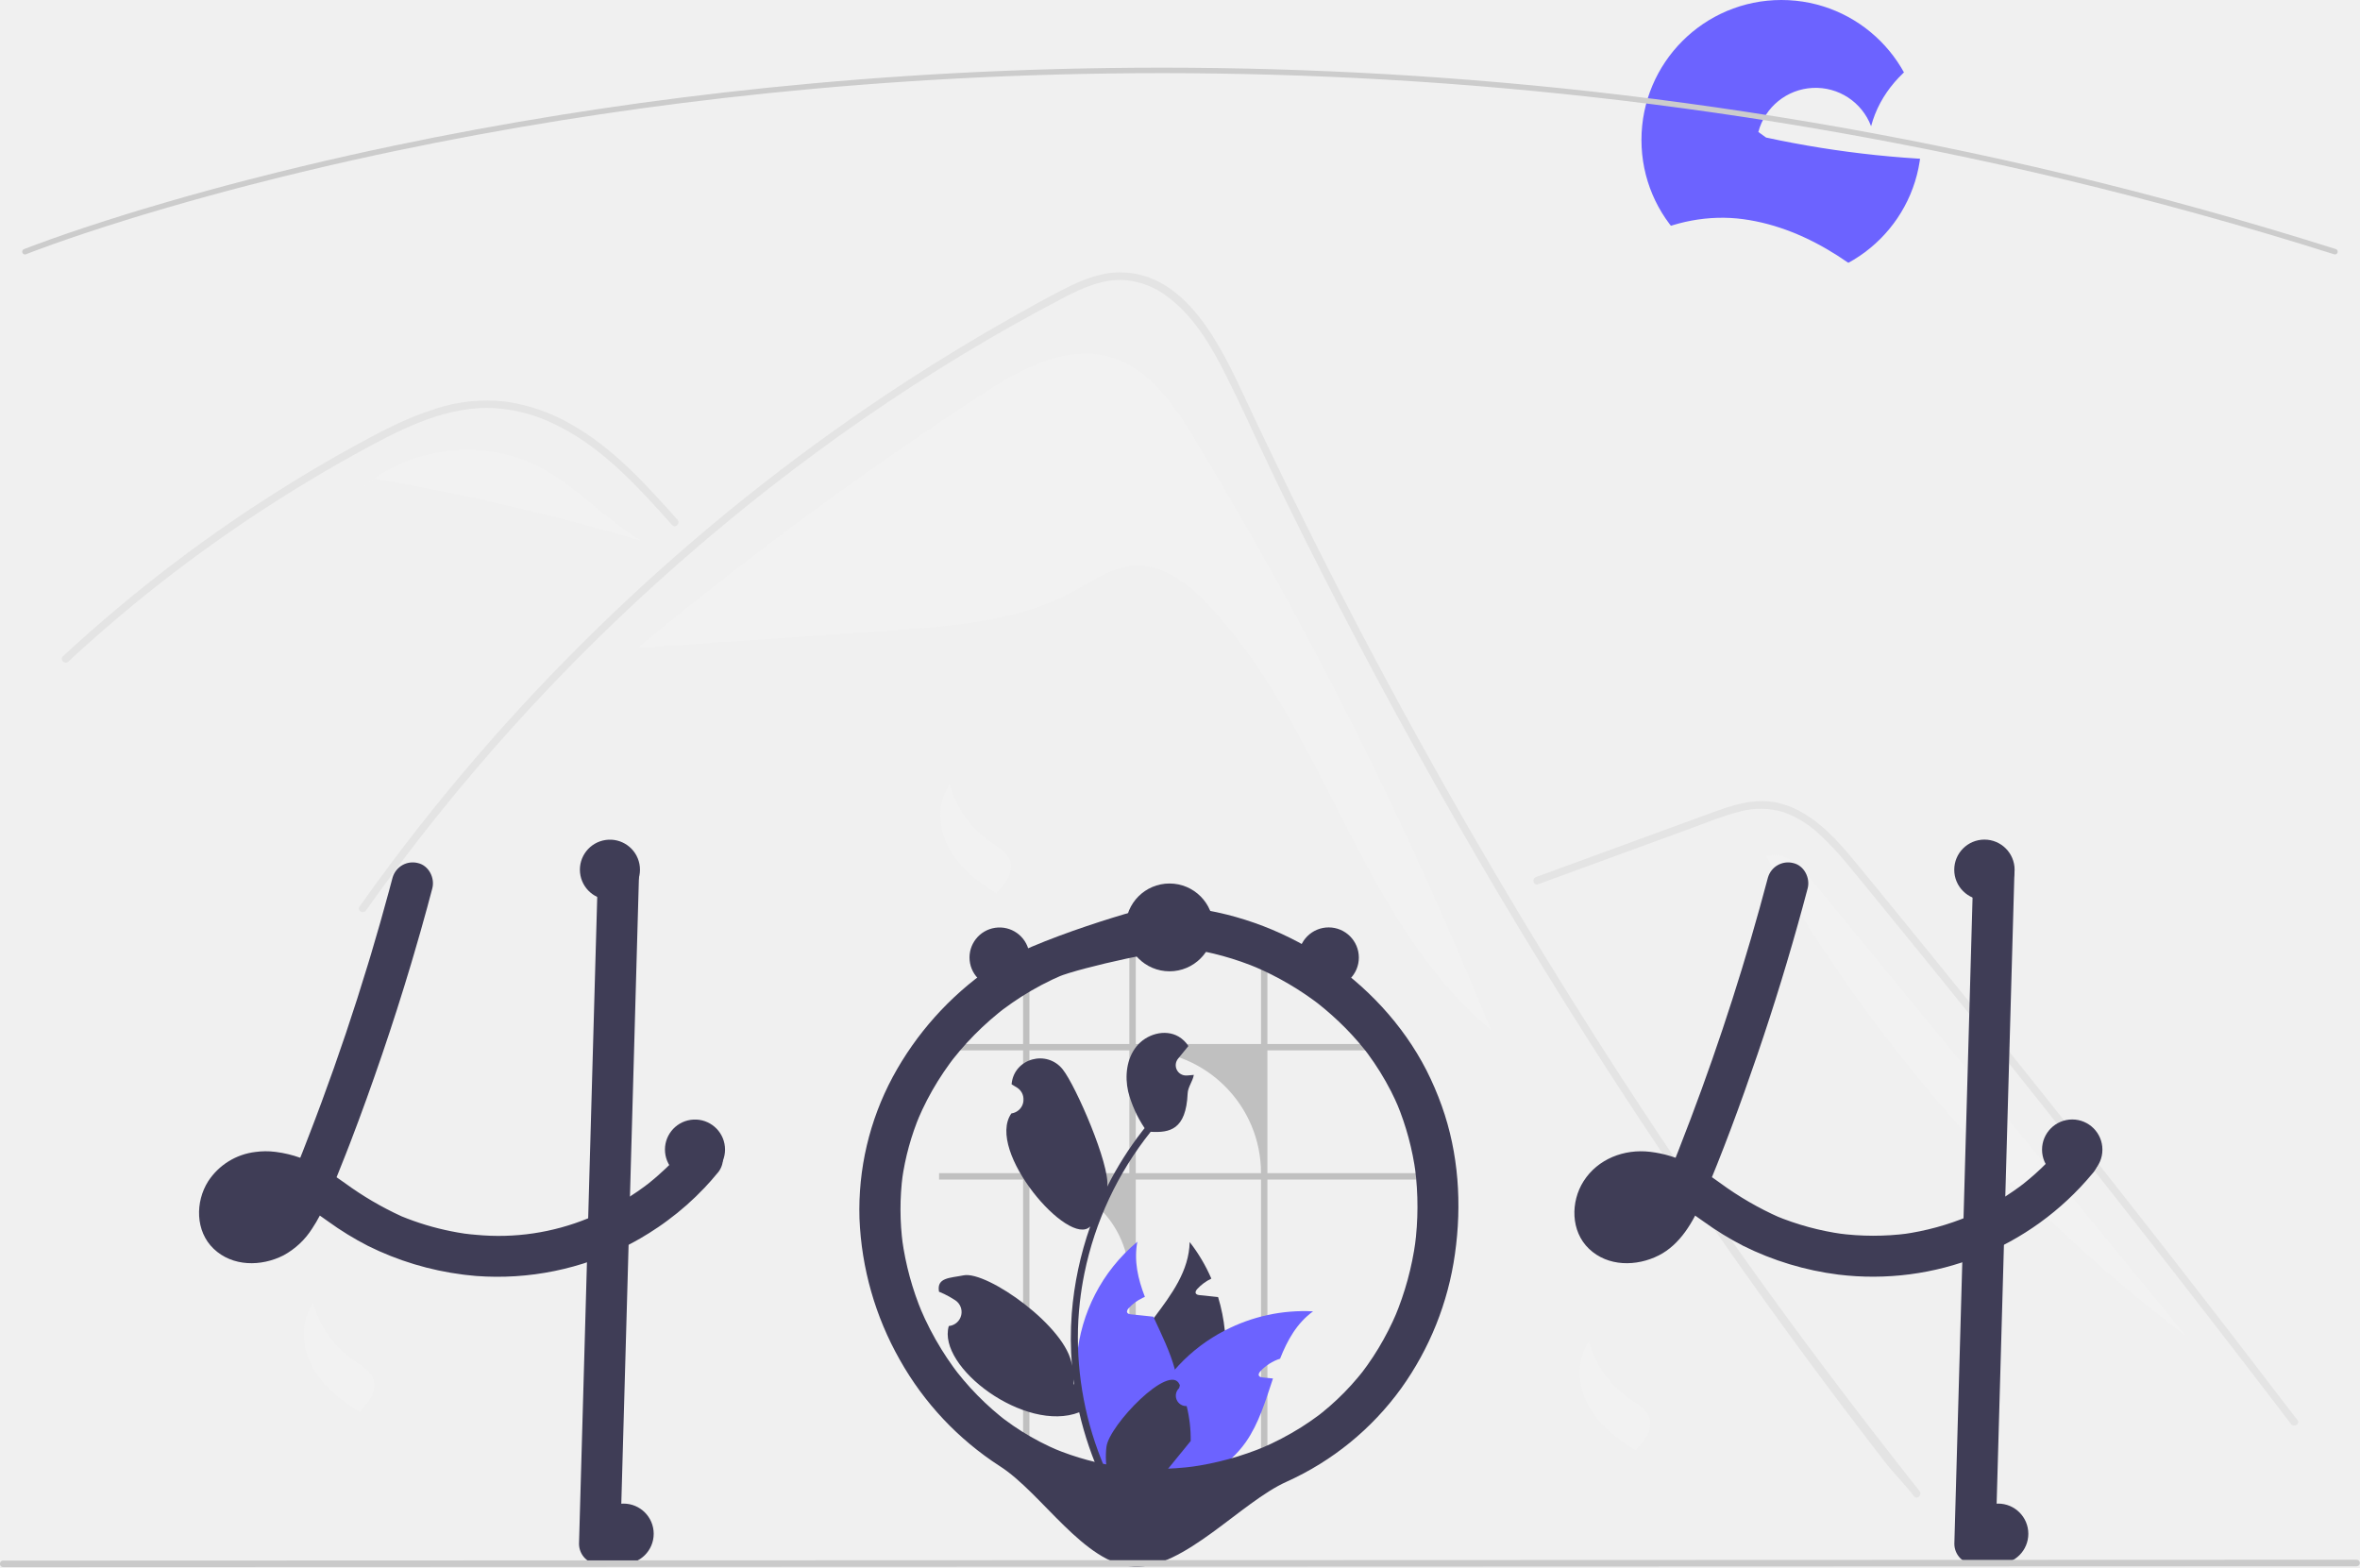
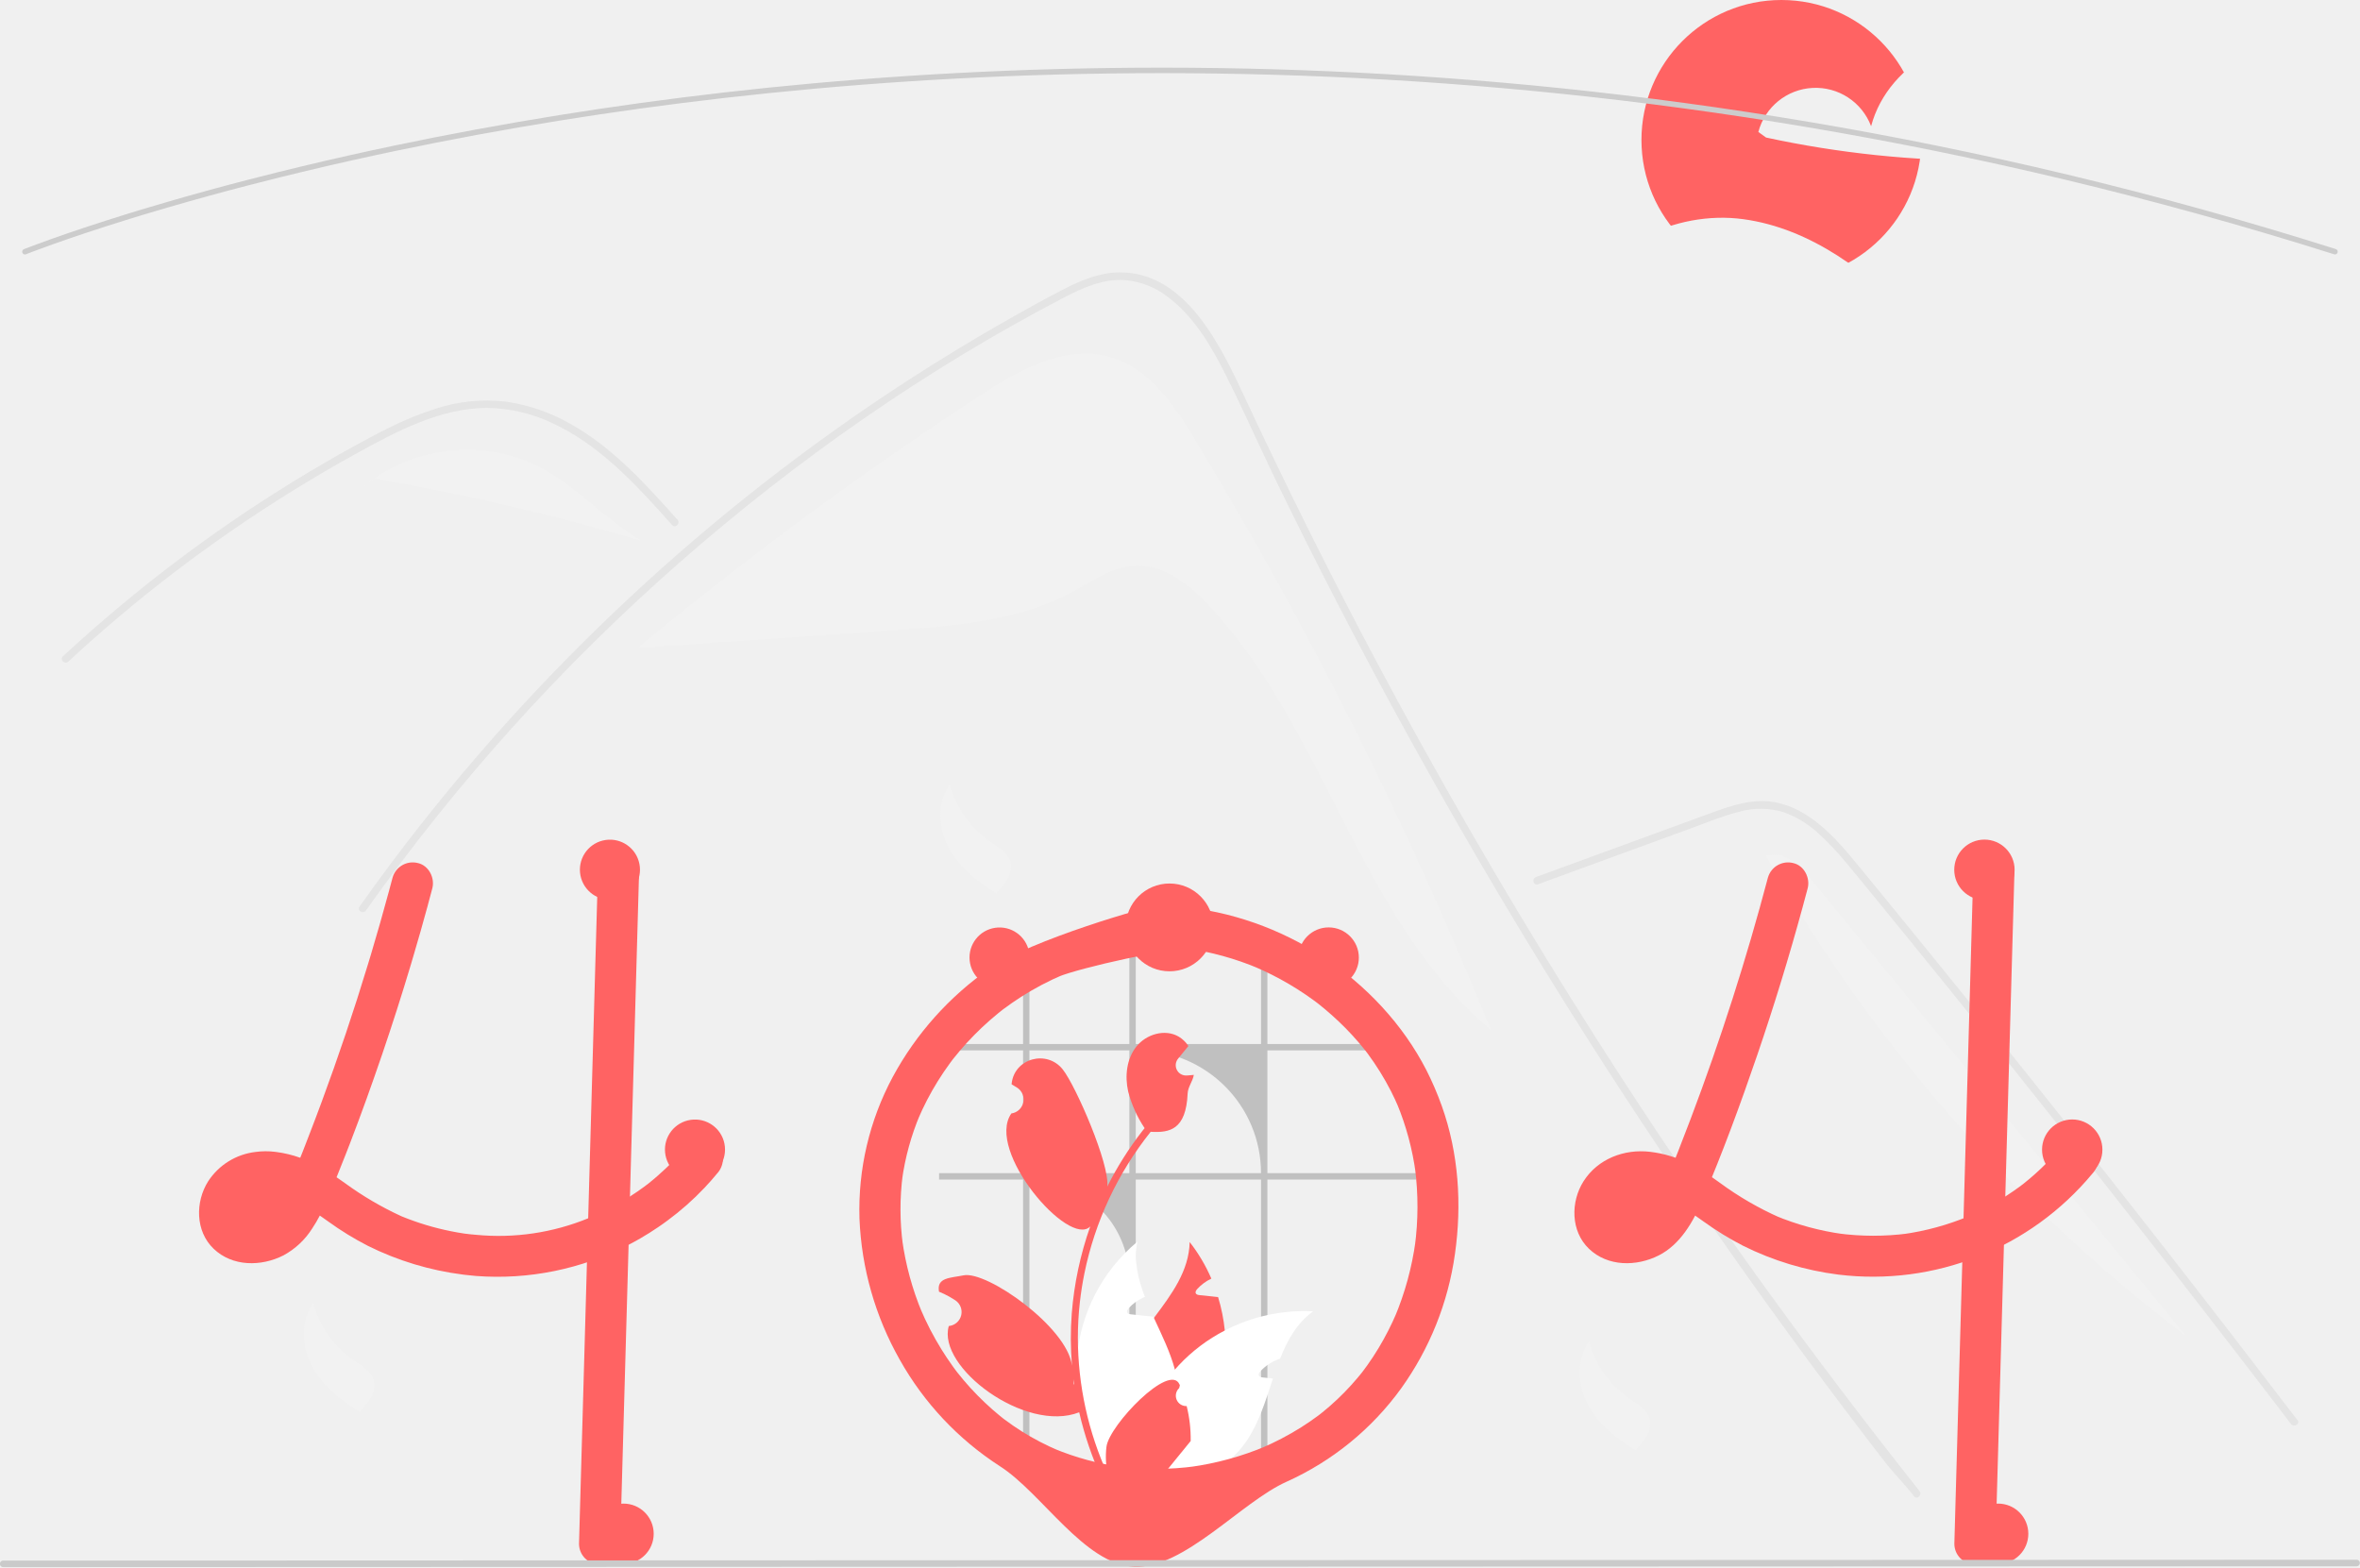
<svg xmlns="http://www.w3.org/2000/svg" data-name="Layer 1" width="860.131" height="571.148" viewBox="0 0 860.131 571.148">
  <path d="M605.67,324.953c-7.669-12.684-16.757-26.228-30.99-30.37-16.482-4.796-33.413,4.732-47.775,14.135a1392.157,1392.157,0,0,0-123.893,91.283l.043.492q46.226-3.188,92.451-6.376c22.265-1.535,45.296-3.283,64.972-13.816,7.467-3.997,14.745-9.336,23.206-9.708,10.512-.462,19.677,6.879,26.88,14.549,42.607,45.371,54.937,114.754,102.738,154.616A1516.995,1516.995,0,0,0,605.67,324.953Z" transform="translate(-169.9343 -164.426)" fill="#f2f2f2" />
  <path d="M867.571,709.781c-4.712-5.95-6.637-7.343-11.285-13.348q-56.764-73.416-106.708-151.792-33.924-53.23-64.483-108.504-14.549-26.278-28.3-52.969-10.67-20.695-20.865-41.638c-1.944-3.988-3.832-7.994-5.711-12.009-4.428-9.442-8.773-18.93-13.439-28.244-5.317-10.616-11.789-21.745-21.553-28.877a29.405,29.405,0,0,0-15.319-5.895c-7.948-.513-15.282,2.769-22.176,6.353-50.439,26.301-97.659,59.276-140.37,96.798A730.778,730.778,0,0,0,303.322,496.247c-1.008,1.439-3.392.064-2.374-1.384q6.009-8.498,12.257-16.813A734.817,734.817,0,0,1,500.805,303.064q18.248-11.826,37.183-22.542c6.362-3.603,12.752-7.16,19.251-10.497,6.371-3.273,13.137-6.215,20.416-6.325,24.77-.385,37.595,27.667,46.405,46.542q4.153,8.911,8.406,17.766,16.075,33.621,33.387,66.628,10.685,20.379,21.837,40.52,34.707,62.718,73.779,122.897c34.506,53.143,68.737,100.089,108.046,149.785C870.596,709.213,868.662,711.175,867.571,709.781Z" transform="translate(-169.9343 -164.426)" fill="#e4e4e4" />
  <path d="M414.916,355.804c-1.439-1.604-2.869-3.209-4.318-4.813-11.422-12.633-23.679-25.118-39.364-32.361a57.11,57.11,0,0,0-23.927-5.546c-8.562.028-16.932,2.273-24.843,5.418-3.74,1.494-7.398,3.19-11.001,4.996-4.116,2.072-8.159,4.281-12.183,6.509q-11.331,6.27-22.368,13.091-21.961,13.572-42.546,29.216-10.671,8.113-20.902,16.758-9.516,8.031-18.646,16.492c-1.302,1.201-3.245-.743-1.944-1.943,1.604-1.494,3.227-2.979,4.85-4.446q6.875-6.215,13.971-12.193,12.939-10.918,26.549-20.993,21.163-15.676,43.783-29.225,11.304-6.765,22.918-12.963c2.338-1.247,4.703-2.466,7.096-3.621a113.116,113.116,0,0,1,16.868-6.866,60.006,60.006,0,0,1,25.476-2.503,66.327,66.327,0,0,1,23.505,8.131c15.401,8.608,27.346,21.919,38.97,34.909C418.033,355.171,416.099,357.124,414.916,355.804Z" transform="translate(-169.9343 -164.426)" fill="#e4e4e4" />
  <path d="M730.477,486.711l36.905-13.498,18.323-6.702c5.968-2.183,11.921-4.667,18.09-6.23a28.539,28.539,0,0,1,16.374.209,37.738,37.738,0,0,1,12.771,7.917,103.64,103.64,0,0,1,10.475,11.186c3.989,4.794,7.92,9.639,11.868,14.467q24.441,29.891,48.563,60.041,24.121,30.15,47.92,60.556,23.857,30.48,47.385,61.216,2.882,3.765,5.76,7.534c1.06,1.388,3.449.02,2.375-1.388Q983.582,650.974,959.549,620.184q-24.092-30.864-48.516-61.466-24.424-30.601-49.179-60.937-6.167-7.558-12.354-15.099c-3.48-4.241-6.92-8.527-10.736-12.474-7.005-7.245-15.758-13.648-26.234-13.822-6.16-.102-12.121,1.852-17.844,3.923-6.17,2.232-12.325,4.506-18.486,6.759l-37.163,13.592-9.291,3.398c-1.649.603-.937,3.262.731,2.652Z" transform="translate(-169.9343 -164.426)" fill="#e4e4e4" />
  <path d="M366.377,334.526c-18.754-9.639-42.771-7.751-60.005,4.291a855.847,855.847,0,0,1,97.371,22.726C390.46,353.759,380.07,341.563,366.377,334.526Z" transform="translate(-169.9343 -164.426)" fill="#f2f2f2" />
  <path d="M306.188,338.784l-3.61,2.935c1.221-1.027,2.491-1.99,3.795-2.901C306.311,338.807,306.249,338.795,306.188,338.784Z" transform="translate(-169.9343 -164.426)" fill="#f2f2f2" />
  <path d="M831.549,486.846c-3.633-4.422-7.56-9.052-12.994-10.848l-5.073.2A575.436,575.436,0,0,0,966.749,651.418Q899.149,569.132,831.549,486.846Z" transform="translate(-169.9343 -164.426)" fill="#f2f2f2" />
  <path d="M516.084,450.367A37.481,37.481,0,0,0,531.015,471.325c2.82,1.92,6.157,3.762,7.122,7.035a8.379,8.379,0,0,1-.874,6.15,24.884,24.884,0,0,1-3.861,5.041l-.137.512c-6.998-4.147-13.656-9.393-17.522-16.551s-4.406-16.539.341-23.145" transform="translate(-169.9343 -164.426)" fill="#f2f2f2" />
  <path d="M749.084,653.367A37.481,37.481,0,0,0,764.015,674.325c2.82,1.92,6.157,3.762,7.122,7.035a8.379,8.379,0,0,1-.874,6.15,24.884,24.884,0,0,1-3.861,5.041l-.137.512c-6.998-4.147-13.656-9.393-17.522-16.551s-4.406-16.539.341-23.145" transform="translate(-169.9343 -164.426)" fill="#f2f2f2" />
  <path d="M284.084,639.367A37.481,37.481,0,0,0,299.015,660.325c2.82,1.92,6.157,3.762,7.122,7.035a8.379,8.379,0,0,1-.874,6.15,24.884,24.884,0,0,1-3.861,5.041l-.137.512c-6.998-4.147-13.656-9.393-17.522-16.551s-4.406-16.539.341-23.145" transform="translate(-169.9343 -164.426)" fill="#f2f2f2" />
-   <circle cx="649.249" cy="51" r="51" fill="#6c63ff" />
+   <circle cx="649.249" cy="51" r="51" fill="#ff6363" />
  <path d="M911.219,176.296c-24.717-3.341-52.935,10.019-59.341,34.124a21.597,21.597,0,0,0-41.094,2.109l2.83,2.027a372.275,372.275,0,0,0,160.659-.726C957.079,195.76,935.935,179.637,911.219,176.296Z" transform="translate(-169.9343 -164.426)" fill="#f0f0f0" />
  <path d="M805.219,244.296c-24.717-3.341-52.935,10.019-59.341,34.124a21.597,21.597,0,0,0-41.094,2.109l2.83,2.027a372.275,372.275,0,0,0,160.659-.726C851.079,263.76,829.935,247.637,805.219,244.296Z" transform="translate(-169.9343 -164.426)" fill="#f0f0f0" />
  <path d="M1020.946,257.154a.982.982,0,0,1-.302-.047C756.237,173.489,523.199,184.424,374.264,208.321c-20.269,3.251-40.591,7.006-60.404,11.161-5.058,1.06-10.306,2.195-15.597,3.378-6.319,1.407-12.554,2.856-18.532,4.306q-3.873.917-7.595,1.849c-3.758.928-7.572,1.895-11.66,2.957-4.568,1.178-9.209,2.413-13.797,3.672a.442.442,0,0,1-.051.015l0.0.001c-5.183,1.415-10.338,2.871-15.323,4.325-2.698.779-5.304,1.548-7.799,2.307-.279.077-.526.151-.776.228l-.536.163c-.311.095-.617.188-.924.275l-.02.006 0.0.001-.812.252c-.968.293-1.912.579-2.841.864-24.545,7.566-38.038,12.949-38.171,13.002a1,1,0,1,1-.744-1.856c.134-.053,13.693-5.463,38.328-13.058.932-.286,1.879-.572,2.85-.866l.754-.234c.026-.01.052-.018.078-.025.305-.087.61-.18.919-.273l.537-.163c.268-.081.531-.161.801-.235,2.479-.754,5.093-1.524,7.798-2.307,4.987-1.455,10.147-2.911,15.334-4.328.016-.006.033-.01.049-.015v-.001c4.604-1.263,9.263-2.503,13.845-3.685,4.094-1.063,7.915-2.032,11.68-2.962q3.738-.93,7.609-1.853c5.985-1.451,12.233-2.902,18.563-4.312,5.299-1.184,10.556-2.322,15.622-3.383,19.843-4.162,40.198-7.923,60.497-11.179C523.096,182.415,756.467,171.463,1021.246,255.201a1.0 1,0,0,1-.301,1.953Z" transform="translate(-169.9343 -164.426)" fill="#ccc" />
-   <path d="M432.923,584.266a6.729,6.729,0,0,0-1.7-2.67,6.43,6.43,0,0,0-.92-.71c-2.61-1.74-6.51-2.13-8.99,0a5.81,5.81,0,0,0-.69.71q-1.11,1.365-2.28,2.67c-1.28,1.46-2.59,2.87-3.96,4.24-.39.38-.78.77-1.18,1.15-.23.23-.46.45-.69.67-.88.84-1.78,1.65-2.69,2.45-.48.43-.96.85-1.45,1.26-.73.61-1.46,1.22-2.2,1.81-.07.05-.14.1-.21.16-.02.01-.03.03-.05.04-.01,0-.02,0-.03.02a.179.179,0,0,0-.07.05c-.22.15-.37.25-.48.34.04-.02.08-.05.12-.07-.18.14-.37.28-.55.42-1.75,1.29-3.54,2.53-5.37,3.69a99.21,99.21,0,0,1-14.22,7.55c-.33.13-.67.27-1.01.4a85.97,85.97,0,0,1-40.85,6.02q-2.13-.165-4.26-.45c-1.64-.24-3.27-.53-4.89-.86a97.932,97.932,0,0,1-18.02-5.44,118.652,118.652,0,0,1-20.66-12.12c-1-.71-2.01-1.42-3.02-2.11,1.15-2.82,2.28-5.64,3.38-8.48.55-1.37,1.08-2.74,1.6-4.12,4.09-10.63,7.93-21.36,11.61-32.13q5.58-16.365,10.53-32.92.51-1.68.99-3.36,2.595-8.745,4.98-17.53c.15-.57.31-1.13.45-1.7q.69-2.52,1.35-5.04c1-3.79-1.26-8.32-5.24-9.23a7.634,7.634,0,0,0-9.22,5.24c-.43,1.62-.86,3.23-1.3,4.85q-3.165,11.745-6.66,23.41-.51,1.68-1.02,3.36-7.71,25.41-16.93,50.31-1.11,3.015-2.25,6.01c-.37.98-.74,1.96-1.12,2.94-.73,1.93-1.48,3.86-2.23,5.79-.43,1.13-.87,2.26-1.31,3.38-.29.71-.57,1.42-.85,2.12a41.809,41.809,0,0,0-8.81-2.12l-.48-.06a27.397,27.397,0,0,0-7.01.06,23.914,23.914,0,0,0-17.24,10.66c-4.77,7.51-4.71,18.25,1.98,24.63,6.89,6.57,17.32,6.52,25.43,2.41a28.351,28.351,0,0,0,10.52-9.86,50.569,50.569,0,0,0,2.74-4.65c.21.14.42.28.63.43.8.56,1.6,1.13,2.39,1.69a111.738,111.738,0,0,0,14.51,8.91,108.359,108.359,0,0,0,34.62,10.47c.27.03.53.07.8.1,1.33.17,2.67.3,4.01.41a103.782,103.782,0,0,0,55.58-11.36q2.175-1.125,4.31-2.36,3.315-1.92,6.48-4.08c1.15-.78,2.27-1.57,3.38-2.4a101.042,101.042,0,0,0,13.51-11.95q2.355-2.475,4.51-5.11a8.061,8.061,0,0,0,2.2-5.3A7.564,7.564,0,0,0,432.923,584.266Zm-165.59,23.82c.21-.15.42-.31.62-.47C267.893,607.766,267.603,607.936,267.333,608.086Zm3.21-3.23c-.23.26-.44.52-.67.78a23.366,23.366,0,0,1-2.25,2.2c-.11.1-.23.2-.35.29a.01.01,0,0,0-.01.01,3.804,3.804,0,0,0-.42.22q-.645.39-1.32.72a17.005,17.005,0,0,1-2.71.75,16.799,16.799,0,0,1-2.13.02h-.02a14.823,14.823,0,0,1-1.45-.4c-.24-.12-.47-.26-.7-.4-.09-.08-.17-.16-.22-.21a2.44,2.44,0,0,1-.27-.29.01.01,0,0,0-.01-.01c-.11-.2-.23-.4-.34-.6a.031.031,0,0,1-.01-.02c-.08-.25-.15-.51-.21-.77a12.511,12.511,0,0,1,.01-1.37,13.467,13.467,0,0,1,.54-1.88,11.068,11.068,0,0,1,.69-1.26c.02-.04.12-.2.23-.38.01-.01.01-.01.01-.02.15-.17.3-.35.46-.51.27-.3.56-.56.85-.83a18.022,18.022,0,0,1,1.75-1.01,19.481,19.481,0,0,1,2.93-.79,24.989,24.989,0,0,1,4.41.04,30.301,30.301,0,0,1,4.1,1.01,36.945,36.945,0,0,1-2.77,4.54C270.623,604.746,270.583,604.806,270.543,604.856Zm-11.12-3.29a2.18,2.18,0,0,1-.31.39A1.409,1.409,0,0,1,259.423,601.566Z" transform="translate(-169.9343 -164.426)" fill="#3f3d56" />
-   <path d="M402.863,482.136q-.135,4.71-.27,9.42-.285,10.455-.59,20.92-.315,11.775-.66,23.54-.165,6.075-.34,12.15-.465,16.365-.92,32.72c-.03,1.13-.07,2.25-.1,3.38q-.225,8.115-.45,16.23-.255,8.805-.5,17.61-.18,6.6-.37,13.21-1.35,47.895-2.7,95.79a7.648,7.648,0,0,1-7.5,7.5,7.561,7.561,0,0,1-7.5-7.5q.75-26.94,1.52-53.88.675-24.36,1.37-48.72.225-8.025.45-16.06.345-12.09.68-24.18c.03-1.13.07-2.25.1-3.38.02-.99.05-1.97.08-2.96q.66-23.475,1.32-46.96.27-9.24.52-18.49.3-10.545.6-21.08c.09-3.09.17-6.17.26-9.26a7.648,7.648,0,0,1,7.5-7.5A7.561,7.561,0,0,1,402.863,482.136Z" transform="translate(-169.9343 -164.426)" fill="#3f3d56" />
-   <path d="M814.291,484.217a893.238,893.238,0,0,1-28.161,87.941c-3.007,7.946-6.083,15.877-9.371,23.712l.756-1.792a54.583,54.583,0,0,1-5.59,10.612q-.229.321-.467.636,1.166-1.49.443-.589c-.254.301-.505.602-.768.895a23.664,23.664,0,0,1-2.249,2.203q-.301.258-.612.504l.938-.729c-.109.257-.873.597-1.111.743a18.254,18.254,0,0,1-2.405,1.219l1.792-.756a19.086,19.086,0,0,1-4.231,1.161l1.994-.268a17.021,17.021,0,0,1-4.298.046l1.994.268a14.002,14.002,0,0,1-3.405-.917l1.792.756a12.012,12.012,0,0,1-1.679-.896c-.271-.177-1.105-.809-.015.025,1.133.866.146.074-.088-.156-.194-.192-.37-.4-.56-.595-.882-.905.996,1.557.397.499a18.182,18.182,0,0,1-.878-1.637l.756,1.792a11.925,11.925,0,0,1-.728-2.651l.268,1.994a13.651,13.651,0,0,1-.003-3.405l-.268,1.994a15.964,15.964,0,0,1,.995-3.68l-.756,1.792a16.729,16.729,0,0,1,1.178-2.298,6.729,6.729,0,0,1,.729-1.071c.049.016-1.269,1.513-.569.757.183-.198.354-.406.539-.602.296-.314.614-.601.926-.898,1.045-.994-1.462.966-.257.179a19.049,19.049,0,0,1,2.749-1.499l-1.792.756a20.311,20.311,0,0,1,4.995-1.34l-1.994.268a25.628,25.628,0,0,1,6.461.076l-1.994-.268a33.211,33.211,0,0,1,7.892,2.22l-1.792-.756c5.39,2.314,10.163,5.749,14.928,9.118a111.95,111.95,0,0,0,14.506,8.906,108.388,108.388,0,0,0,34.622,10.474,103.933,103.933,0,0,0,92.586-36.752,8.078,8.078,0,0,0,2.197-5.303,7.632,7.632,0,0,0-2.197-5.303c-2.752-2.526-7.949-3.239-10.607,0a95.636,95.636,0,0,1-8.107,8.727q-2.017,1.914-4.142,3.71-1.214,1.026-2.461,2.011c-.393.311-1.619,1.138.263-.197-.431.306-.845.64-1.271.955a99.269,99.269,0,0,1-20.332,11.565l1.792-.756a96.836,96.836,0,0,1-24.171,6.622l1.994-.268a97.643,97.643,0,0,1-25.754-.038l1.994.268a99.8,99.8,0,0,1-24.857-6.77l1.792.756a116.025,116.025,0,0,1-21.736-12.591,86.877,86.877,0,0,0-11.113-6.994,42.824,42.824,0,0,0-14.438-4.389c-9.439-1.111-19.057,2.566-24.246,10.72-4.776,7.505-4.714,18.244,1.974,24.625,6.888,6.572,17.318,6.517,25.436,2.406,7.817-3.959,12.513-12.185,15.815-19.942,7.431-17.455,14.01-35.314,20.14-53.263q9.097-26.637,16.499-53.813.917-3.366,1.807-6.739c1.001-3.789-1.261-8.32-5.238-9.226a7.633,7.633,0,0,0-9.226,5.238Z" transform="translate(-169.9343 -164.426)" fill="#3f3d56" />
-   <path d="M889.124,482.136l-2.7,95.793-2.685,95.294-1.518,53.884a7.565,7.565,0,0,0,7.5,7.5,7.649,7.649,0,0,0,7.5-7.5l2.7-95.793,2.685-95.294,1.518-53.884a7.565,7.565,0,0,0-7.5-7.5,7.649,7.649,0,0,0-7.5,7.5Z" transform="translate(-169.9343 -164.426)" fill="#3f3d56" />
+   <path d="M432.923,584.266a6.729,6.729,0,0,0-1.7-2.67,6.43,6.43,0,0,0-.92-.71c-2.61-1.74-6.51-2.13-8.99,0a5.81,5.81,0,0,0-.69.71q-1.11,1.365-2.28,2.67c-1.28,1.46-2.59,2.87-3.96,4.24-.39.38-.78.77-1.18,1.15-.23.23-.46.45-.69.67-.88.84-1.78,1.65-2.69,2.45-.48.43-.96.85-1.45,1.26-.73.61-1.46,1.22-2.2,1.81-.07.05-.14.1-.21.16-.02.01-.03.03-.05.04-.01,0-.02,0-.03.02a.179.179,0,0,0-.07.05c-.22.15-.37.25-.48.34.04-.02.08-.05.12-.07-.18.14-.37.28-.55.42-1.75,1.29-3.54,2.53-5.37,3.69a99.21,99.21,0,0,1-14.22,7.55c-.33.13-.67.27-1.01.4a85.97,85.97,0,0,1-40.85,6.02q-2.13-.165-4.26-.45c-1.64-.24-3.27-.53-4.89-.86a97.932,97.932,0,0,1-18.02-5.44,118.652,118.652,0,0,1-20.66-12.12c-1-.71-2.01-1.42-3.02-2.11,1.15-2.82,2.28-5.64,3.38-8.48.55-1.37,1.08-2.74,1.6-4.12,4.09-10.63,7.93-21.36,11.61-32.13q5.58-16.365,10.53-32.92.51-1.68.99-3.36,2.595-8.745,4.98-17.53c.15-.57.31-1.13.45-1.7q.69-2.52,1.35-5.04c1-3.79-1.26-8.32-5.24-9.23a7.634,7.634,0,0,0-9.22,5.24c-.43,1.62-.86,3.23-1.3,4.85q-3.165,11.745-6.66,23.41-.51,1.68-1.02,3.36-7.71,25.41-16.93,50.31-1.11,3.015-2.25,6.01c-.37.98-.74,1.96-1.12,2.94-.73,1.93-1.48,3.86-2.23,5.79-.43,1.13-.87,2.26-1.31,3.38-.29.71-.57,1.42-.85,2.12a41.809,41.809,0,0,0-8.81-2.12l-.48-.06a27.397,27.397,0,0,0-7.01.06,23.914,23.914,0,0,0-17.24,10.66c-4.77,7.51-4.71,18.25,1.98,24.63,6.89,6.57,17.32,6.52,25.43,2.41a28.351,28.351,0,0,0,10.52-9.86,50.569,50.569,0,0,0,2.74-4.65c.21.14.42.28.63.43.8.56,1.6,1.13,2.39,1.69a111.738,111.738,0,0,0,14.51,8.91,108.359,108.359,0,0,0,34.62,10.47c.27.03.53.07.8.1,1.33.17,2.67.3,4.01.41a103.782,103.782,0,0,0,55.58-11.36q2.175-1.125,4.31-2.36,3.315-1.92,6.48-4.08c1.15-.78,2.27-1.57,3.38-2.4a101.042,101.042,0,0,0,13.51-11.95q2.355-2.475,4.51-5.11a8.061,8.061,0,0,0,2.2-5.3A7.564,7.564,0,0,0,432.923,584.266Zm-165.59,23.82c.21-.15.42-.31.62-.47C267.893,607.766,267.603,607.936,267.333,608.086Zm3.21-3.23c-.23.26-.44.52-.67.78a23.366,23.366,0,0,1-2.25,2.2c-.11.1-.23.2-.35.29a.01.01,0,0,0-.01.01,3.804,3.804,0,0,0-.42.22q-.645.39-1.32.72a17.005,17.005,0,0,1-2.71.75,16.799,16.799,0,0,1-2.13.02h-.02a14.823,14.823,0,0,1-1.45-.4c-.24-.12-.47-.26-.7-.4-.09-.08-.17-.16-.22-.21a2.44,2.44,0,0,1-.27-.29.01.01,0,0,0-.01-.01c-.11-.2-.23-.4-.34-.6a.031.031,0,0,1-.01-.02c-.08-.25-.15-.51-.21-.77a12.511,12.511,0,0,1,.01-1.37,13.467,13.467,0,0,1,.54-1.88,11.068,11.068,0,0,1,.69-1.26c.02-.04.12-.2.23-.38.01-.01.01-.01.01-.02.15-.17.3-.35.46-.51.27-.3.56-.56.85-.83a18.022,18.022,0,0,1,1.75-1.01,19.481,19.481,0,0,1,2.93-.79,24.989,24.989,0,0,1,4.41.04,30.301,30.301,0,0,1,4.1,1.01,36.945,36.945,0,0,1-2.77,4.54C270.623,604.746,270.583,604.806,270.543,604.856Zm-11.12-3.29a2.18,2.18,0,0,1-.31.39A1.409,1.409,0,0,1,259.423,601.566Z" transform="translate(-169.9343 -164.426)" fill="#ff6363" />
+   <path d="M402.863,482.136q-.135,4.71-.27,9.42-.285,10.455-.59,20.92-.315,11.775-.66,23.54-.165,6.075-.34,12.15-.465,16.365-.92,32.72c-.03,1.13-.07,2.25-.1,3.38q-.225,8.115-.45,16.23-.255,8.805-.5,17.61-.18,6.6-.37,13.21-1.35,47.895-2.7,95.79a7.648,7.648,0,0,1-7.5,7.5,7.561,7.561,0,0,1-7.5-7.5q.75-26.94,1.52-53.88.675-24.36,1.37-48.72.225-8.025.45-16.06.345-12.09.68-24.18c.03-1.13.07-2.25.1-3.38.02-.99.05-1.97.08-2.96q.66-23.475,1.32-46.96.27-9.24.52-18.49.3-10.545.6-21.08c.09-3.09.17-6.17.26-9.26a7.648,7.648,0,0,1,7.5-7.5A7.561,7.561,0,0,1,402.863,482.136Z" transform="translate(-169.9343 -164.426)" fill="#ff6363" />
+   <path d="M814.291,484.217a893.238,893.238,0,0,1-28.161,87.941c-3.007,7.946-6.083,15.877-9.371,23.712l.756-1.792a54.583,54.583,0,0,1-5.59,10.612q-.229.321-.467.636,1.166-1.49.443-.589c-.254.301-.505.602-.768.895a23.664,23.664,0,0,1-2.249,2.203q-.301.258-.612.504l.938-.729c-.109.257-.873.597-1.111.743a18.254,18.254,0,0,1-2.405,1.219l1.792-.756a19.086,19.086,0,0,1-4.231,1.161l1.994-.268a17.021,17.021,0,0,1-4.298.046l1.994.268a14.002,14.002,0,0,1-3.405-.917l1.792.756a12.012,12.012,0,0,1-1.679-.896c-.271-.177-1.105-.809-.015.025,1.133.866.146.074-.088-.156-.194-.192-.37-.4-.56-.595-.882-.905.996,1.557.397.499a18.182,18.182,0,0,1-.878-1.637l.756,1.792a11.925,11.925,0,0,1-.728-2.651l.268,1.994a13.651,13.651,0,0,1-.003-3.405l-.268,1.994a15.964,15.964,0,0,1,.995-3.68l-.756,1.792a16.729,16.729,0,0,1,1.178-2.298,6.729,6.729,0,0,1,.729-1.071c.049.016-1.269,1.513-.569.757.183-.198.354-.406.539-.602.296-.314.614-.601.926-.898,1.045-.994-1.462.966-.257.179a19.049,19.049,0,0,1,2.749-1.499l-1.792.756a20.311,20.311,0,0,1,4.995-1.34l-1.994.268a25.628,25.628,0,0,1,6.461.076l-1.994-.268a33.211,33.211,0,0,1,7.892,2.22l-1.792-.756c5.39,2.314,10.163,5.749,14.928,9.118a111.95,111.95,0,0,0,14.506,8.906,108.388,108.388,0,0,0,34.622,10.474,103.933,103.933,0,0,0,92.586-36.752,8.078,8.078,0,0,0,2.197-5.303,7.632,7.632,0,0,0-2.197-5.303c-2.752-2.526-7.949-3.239-10.607,0a95.636,95.636,0,0,1-8.107,8.727q-2.017,1.914-4.142,3.71-1.214,1.026-2.461,2.011c-.393.311-1.619,1.138.263-.197-.431.306-.845.64-1.271.955a99.269,99.269,0,0,1-20.332,11.565l1.792-.756a96.836,96.836,0,0,1-24.171,6.622l1.994-.268a97.643,97.643,0,0,1-25.754-.038l1.994.268a99.8,99.8,0,0,1-24.857-6.77l1.792.756a116.025,116.025,0,0,1-21.736-12.591,86.877,86.877,0,0,0-11.113-6.994,42.824,42.824,0,0,0-14.438-4.389c-9.439-1.111-19.057,2.566-24.246,10.72-4.776,7.505-4.714,18.244,1.974,24.625,6.888,6.572,17.318,6.517,25.436,2.406,7.817-3.959,12.513-12.185,15.815-19.942,7.431-17.455,14.01-35.314,20.14-53.263q9.097-26.637,16.499-53.813.917-3.366,1.807-6.739c1.001-3.789-1.261-8.32-5.238-9.226a7.633,7.633,0,0,0-9.226,5.238Z" transform="translate(-169.9343 -164.426)" fill="#ff6363" />
+   <path d="M889.124,482.136l-2.7,95.793-2.685,95.294-1.518,53.884a7.565,7.565,0,0,0,7.5,7.5,7.649,7.649,0,0,0,7.5-7.5l2.7-95.793,2.685-95.294,1.518-53.884a7.565,7.565,0,0,0-7.5-7.5,7.649,7.649,0,0,0-7.5,7.5Z" transform="translate(-169.9343 -164.426)" fill="#ff6363" />
  <path d="M629.526,700.361h2.329V594.319h54.329v-2.323H631.855V547.252H673.81q-.923-1.173-1.899-2.317H631.855V515.382c-.77-.328-1.547-.645-2.329-.944V544.935h-45.652V507.07c-.782.036-1.553.09-2.329.155v37.71h-36.42V516.684c-.782.346-1.553.711-2.317,1.093V544.935h-30.616v2.317h30.616v44.744h-30.616v2.323h30.616V700.361h2.317V594.319a36.413,36.413,0,0,1,36.42,36.42v69.622h2.329V594.319h45.652Zm-84.401-108.365V547.252h36.42v44.744Zm38.749,0V547.252h.914a44.741,44.741,0,0,1,44.738,44.744Z" transform="translate(-169.9343 -164.426)" opacity="0.2" />
-   <path d="M615.303,668.566a63.059,63.059,0,0,1-20.05,33.7c-.74.64-1.48,1.26-2.25,1.87q-2.805.255-5.57.52c-1.53.14-3.04.29-4.54.43l-.27.03-.19-1.64-.76-6.64a37.623,37.623,0,0,1-3.3-32.44c2.64-7.12,7.42-13.41,12.12-19.65,6.49-8.62,12.8-17.14,13.03-27.65a60.544,60.544,0,0,1,7.9,13.33,16.432,16.432,0,0,0-5.12,3.77c-.41.45-.82,1.08-.54,1.62.24.46.84.57,1.36.63,1.25.13,2.51.26,3.76.39,1,.11,2,.21,3,.32a63.99,63.99,0,0,1,2.45,12.18A61.189,61.189,0,0,1,615.303,668.566Z" transform="translate(-169.9343 -164.426)" fill="#3f3d56" />
-   <path d="M648.503,642.356c-5.9,4.29-9.35,10.46-12.03,17.26a16.628,16.628,0,0,0-7.17,4.58c-.41.45-.82,1.08-.54,1.62.24.46.84.57,1.36.63,1.25.13,2.51.26,3.76.39-2.68,8.04-5.14,16.36-9.88,23.15a36.989,36.989,0,0,1-12.03,10.91,38.492,38.492,0,0,1-4.02,1.99q-7.62.585-14.95,1.25-2.805.255-5.57.52c-1.53.14-3.04.29-4.54.43q-.015-.825,0-1.65a63.304,63.304,0,0,1,15.25-39.86c.45-.52.91-1.03,1.38-1.54a61.792,61.792,0,0,1,16.81-12.7A62.654,62.654,0,0,1,648.503,642.356Z" transform="translate(-169.9343 -164.426)" fill="#6c63ff" />
-   <path d="M589.163,699.526l-1.15,3.4-.58,1.73c-1.53.14-3.04.29-4.54.43l-.27.03c-1.66.17-3.31.34-4.96.51-.43-.5-.86-1.01-1.28-1.53a62.03,62.03,0,0,1,8.07-87.11c-1.32,6.91.22,13.53,2.75,20.1-.27.11-.53.22-.78.34a16.432,16.432,0,0,0-5.12,3.77c-.41.45-.82,1.08-.54,1.62.24.46.84.57,1.36.63,1.25.13,2.51.26,3.76.39,1,.11,2,.21,3,.32q.705.075,1.41.15c.07.15.13.29.2.44,2.85,6.18,5.92,12.39,7.65,18.83a43.666,43.666,0,0,1,1.02,4.91A37.604,37.604,0,0,1,589.163,699.526Z" transform="translate(-169.9343 -164.426)" fill="#6c63ff" />
-   <path d="M689.821,554.487c-8.609-16.792-21.946-30.921-37.632-41.304a114.237,114.237,0,0,0-52.563-18.38q-3.69-.335-7.399-.393c-2.921-.044-46.866,12.632-61.587,22.982a114.295,114.295,0,0,0-35.333,39.527,102.5,102.5,0,0,0-12.126,51.633,113.564,113.564,0,0,0,14.703,51.476,110.475,110.475,0,0,0,36.444,38.746C549.667,708.561,565.074,734.51,583.183,735.426c18.246.923,39.054-23.555,55.695-30.987a104.425,104.425,0,0,0,41.726-34.005,110.25,110.25,0,0,0,19.599-48.948c2.574-18.083,1.374-36.733-4.801-54.016a111.86,111.86,0,0,0-5.58-12.983c-1.78-3.505-6.996-4.796-10.261-2.691a7.68,7.68,0,0,0-2.691,10.261q1.568,3.088,2.915,6.278l-.756-1.792a101.151,101.151,0,0,1,6.876,25.538l-.268-1.994a109.229,109.229,0,0,1-.066,28.683l.268-1.994a109.734,109.734,0,0,1-7.555,27.674l.756-1.792a104.212,104.212,0,0,1-6.672,13.098q-1.923,3.186-4.081,6.222c-.632.888-1.283,1.761-1.939,2.631-.856,1.136,1.167-1.483.282-.369-.151.19-.3.38-.452.569q-.681.852-1.382,1.688a93.613,93.613,0,0,1-10.176,10.384q-1.366,1.192-2.778,2.331c-.469.378-.932.773-1.421,1.125.019-.013,1.58-1.199.656-.511-.29.216-.579.436-.87.652q-2.91,2.156-5.974,4.092a103.485,103.485,0,0,1-14.756,7.713l1.792-.756a109.215,109.215,0,0,1-27.597,7.552l1.994-.268a108.154,108.154,0,0,1-28.589.051l1.994.268a99.835,99.835,0,0,1-25.095-6.784l1.792.756a93.643,93.643,0,0,1-13.416-6.991q-3.174-2-6.184-4.247c-.286-.214-.57-.43-.855-.645-.915-.691.658.51.67.518a19.169,19.169,0,0,1-1.535-1.225q-1.454-1.184-2.861-2.422a101.989,101.989,0,0,1-10.493-10.709q-1.213-1.434-2.374-2.911c-.335-.426-.947-1.29.404.529-.178-.239-.362-.474-.542-.712q-.647-.858-1.276-1.728-2.203-3.048-4.188-6.246a109.29,109.29,0,0,1-7.805-15.108l.756,1.792a106.588,106.588,0,0,1-7.34-26.837l.268,1.994a97.866,97.866,0,0,1-.048-25.636l-.268,1.994A94.673,94.673,0,0,1,505.276,570.55l-.756,1.792a101.557,101.557,0,0,1,7.195-13.856q2.066-3.323,4.378-6.485.525-.718,1.062-1.428c.324-.428,1.215-1.493-.305.388.149-.184.293-.374.439-.56q1.269-1.608,2.6-3.165A107.402,107.402,0,0,1,530.772,536.215q1.474-1.292,2.995-2.529.691-.562,1.391-1.113c.187-.147.376-.291.562-.439-1.997,1.59-.555.433-.102.093q3.134-2.348,6.435-4.461a103.644,103.644,0,0,1,15.387-8.108l-1.792.756c7.76-3.258,42.141-10.949,48.394-10.11l-1.994-.268A106.225,106.225,0,0,1,628.768,517.419l-1.792-.756a110.313,110.313,0,0,1,12.6,6.329q3.043,1.784,5.967,3.763,1.384.937,2.738,1.915.677.489,1.346.989c.248.185.494.373.741.558,1.039.779-1.431-1.128-.342-.267a110.843,110.843,0,0,1,10.368,9.253q2.401,2.445,4.637,5.045,1.147,1.334,2.246,2.708c.364.455,1.605,2.101.084.085.372.493.747.982,1.114,1.479a97.977,97.977,0,0,1,8.392,13.538c1.793,3.498,6.987,4.802,10.261,2.691A7.677,7.677,0,0,0,689.821,554.487Z" transform="translate(-169.9343 -164.426)" fill="#3f3d56" />
-   <path d="M602.431,676.882a3.78,3.78,0,0,1-2.739-6.551c.095-.379.164-.651.259-1.03q-.051-.124-.103-.247c-3.48-8.298-25.685,14.833-26.645,22.632a30.029,30.029,0,0,0,.527,10.328A120.392,120.392,0,0,1,562.778,652.01a116.202,116.202,0,0,1,.721-12.963q.597-5.293,1.657-10.511a121.787,121.787,0,0,1,24.151-51.616c6.874.384,12.898-.663,13.48-13.985.103-2.37,1.861-4.422,2.248-6.756-.656.086-1.323.14-1.979.183-.204.011-.42.021-.624.032l-.077.003a3.745,3.745,0,0,1-3.076-6.101q.425-.523.851-1.046c.43-.538.871-1.065,1.302-1.603a1.865,1.865,0,0,0,.14-.161c.495-.613.99-1.216,1.485-1.829a10.829,10.829,0,0,0-3.55-3.432c-4.959-2.905-11.801-.893-15.384,3.593-3.593,4.486-4.271,10.779-3.023,16.384a43.398,43.398,0,0,0,6.003,13.383c-.269.344-.549.678-.818,1.022a122.574,122.574,0,0,0-12.794,20.268c1.016-7.939-11.412-36.608-16.218-42.681-5.773-7.294-17.611-4.111-18.628,5.136q-.015.134-.029.268,1.071.604,2.096,1.282a5.127,5.127,0,0,1-2.067,9.33l-.105.016c-9.556,13.644,21.077,49.155,28.745,41.181a125.11,125.11,0,0,0-6.734,31.693,118.664,118.664,0,0,0,.086,19.16l-.032-.226C558.902,648.154,529.674,627.514,521.139,629.233c-4.917.99-9.76.765-9.013,5.725q.018.119.036.237a34.442,34.442,0,0,1,3.862,1.861q1.071.604,2.096,1.282a5.127,5.127,0,0,1-2.067,9.33l-.105.016c-.075.011-.14.022-.215.032-4.35,14.966,27.907,39.12,47.518,31.435h.011a125.075,125.075,0,0,0,8.402,24.528H601.679c.108-.334.204-.678.301-1.011a34.102,34.102,0,0,1-8.305-.495c2.227-2.733,4.454-5.487,6.681-8.219a1.861,1.861,0,0,0,.14-.161c1.13-1.398,2.27-2.786,3.399-4.185l.001-.002a49.952,49.952,0,0,0-1.464-12.725Zm-34.371-67.613.016-.021-.016.043Zm-6.648,59.932-.258-.581c.011-.42.011-.839,0-1.269,0-.118-.021-.237-.021-.355.097.742.183,1.485.29,2.227Z" transform="translate(-169.9343 -164.426)" fill="#3f3d56" />
-   <circle cx="95.249" cy="439" r="11" fill="#3f3d56" />
-   <circle cx="227.249" cy="559" r="11" fill="#3f3d56" />
-   <circle cx="728.249" cy="559" r="11" fill="#3f3d56" />
-   <circle cx="755.249" cy="419" r="11" fill="#3f3d56" />
-   <circle cx="723.249" cy="317" r="11" fill="#3f3d56" />
-   <path d="M434.183,583.426a10.949,10.949,0,1,1-.21-2.16A10.992,10.992,0,0,1,434.183,583.426Z" transform="translate(-169.9343 -164.426)" fill="#3f3d56" />
-   <circle cx="484.249" cy="349" r="11" fill="#3f3d56" />
-   <path d="M545.183,513.426a10.949,10.949,0,1,1-.21-2.16A10.992,10.992,0,0,1,545.183,513.426Z" transform="translate(-169.9343 -164.426)" fill="#3f3d56" />
-   <path d="M403.183,481.426a10.949,10.949,0,1,1-.21-2.16A10.992,10.992,0,0,1,403.183,481.426Z" transform="translate(-169.9343 -164.426)" fill="#3f3d56" />
-   <circle cx="599.249" cy="443" r="11" fill="#3f3d56" />
-   <circle cx="426.249" cy="338" r="16" fill="#3f3d56" />
+   <path d="M615.303,668.566a63.059,63.059,0,0,1-20.05,33.7c-.74.64-1.48,1.26-2.25,1.87q-2.805.255-5.57.52c-1.53.14-3.04.29-4.54.43l-.27.03-.19-1.64-.76-6.64a37.623,37.623,0,0,1-3.3-32.44c2.64-7.12,7.42-13.41,12.12-19.65,6.49-8.62,12.8-17.14,13.03-27.65a60.544,60.544,0,0,1,7.9,13.33,16.432,16.432,0,0,0-5.12,3.77c-.41.45-.82,1.08-.54,1.62.24.46.84.57,1.36.63,1.25.13,2.51.26,3.76.39,1,.11,2,.21,3,.32a63.99,63.99,0,0,1,2.45,12.18A61.189,61.189,0,0,1,615.303,668.566Z" transform="translate(-169.9343 -164.426)" fill="#ff6363" />
+   <path d="M648.503,642.356c-5.9,4.29-9.35,10.46-12.03,17.26a16.628,16.628,0,0,0-7.17,4.58c-.41.45-.82,1.08-.54,1.62.24.46.84.57,1.36.63,1.25.13,2.51.26,3.76.39-2.68,8.04-5.14,16.36-9.88,23.15a36.989,36.989,0,0,1-12.03,10.91,38.492,38.492,0,0,1-4.02,1.99q-7.62.585-14.95,1.25-2.805.255-5.57.52c-1.53.14-3.04.29-4.54.43q-.015-.825,0-1.65a63.304,63.304,0,0,1,15.25-39.86c.45-.52.91-1.03,1.38-1.54a61.792,61.792,0,0,1,16.81-12.7A62.654,62.654,0,0,1,648.503,642.356Z" transform="translate(-169.9343 -164.426)" fill="#fff" />
+   <path d="M589.163,699.526l-1.15,3.4-.58,1.73c-1.53.14-3.04.29-4.54.43l-.27.03c-1.66.17-3.31.34-4.96.51-.43-.5-.86-1.01-1.28-1.53a62.03,62.03,0,0,1,8.07-87.11c-1.32,6.91.22,13.53,2.75,20.1-.27.11-.53.22-.78.34a16.432,16.432,0,0,0-5.12,3.77c-.41.45-.82,1.08-.54,1.62.24.46.84.57,1.36.63,1.25.13,2.51.26,3.76.39,1,.11,2,.21,3,.32q.705.075,1.41.15c.07.15.13.29.2.44,2.85,6.18,5.92,12.39,7.65,18.83a43.666,43.666,0,0,1,1.02,4.91A37.604,37.604,0,0,1,589.163,699.526Z" transform="translate(-169.9343 -164.426)" fill="#fff" />
+   <path d="M689.821,554.487c-8.609-16.792-21.946-30.921-37.632-41.304a114.237,114.237,0,0,0-52.563-18.38q-3.69-.335-7.399-.393c-2.921-.044-46.866,12.632-61.587,22.982a114.295,114.295,0,0,0-35.333,39.527,102.5,102.5,0,0,0-12.126,51.633,113.564,113.564,0,0,0,14.703,51.476,110.475,110.475,0,0,0,36.444,38.746C549.667,708.561,565.074,734.51,583.183,735.426c18.246.923,39.054-23.555,55.695-30.987a104.425,104.425,0,0,0,41.726-34.005,110.25,110.25,0,0,0,19.599-48.948c2.574-18.083,1.374-36.733-4.801-54.016a111.86,111.86,0,0,0-5.58-12.983c-1.78-3.505-6.996-4.796-10.261-2.691a7.68,7.68,0,0,0-2.691,10.261q1.568,3.088,2.915,6.278l-.756-1.792a101.151,101.151,0,0,1,6.876,25.538l-.268-1.994a109.229,109.229,0,0,1-.066,28.683l.268-1.994a109.734,109.734,0,0,1-7.555,27.674l.756-1.792a104.212,104.212,0,0,1-6.672,13.098q-1.923,3.186-4.081,6.222c-.632.888-1.283,1.761-1.939,2.631-.856,1.136,1.167-1.483.282-.369-.151.19-.3.38-.452.569q-.681.852-1.382,1.688a93.613,93.613,0,0,1-10.176,10.384q-1.366,1.192-2.778,2.331c-.469.378-.932.773-1.421,1.125.019-.013,1.58-1.199.656-.511-.29.216-.579.436-.87.652q-2.91,2.156-5.974,4.092a103.485,103.485,0,0,1-14.756,7.713l1.792-.756a109.215,109.215,0,0,1-27.597,7.552l1.994-.268a108.154,108.154,0,0,1-28.589.051l1.994.268a99.835,99.835,0,0,1-25.095-6.784l1.792.756a93.643,93.643,0,0,1-13.416-6.991q-3.174-2-6.184-4.247c-.286-.214-.57-.43-.855-.645-.915-.691.658.51.67.518a19.169,19.169,0,0,1-1.535-1.225q-1.454-1.184-2.861-2.422a101.989,101.989,0,0,1-10.493-10.709q-1.213-1.434-2.374-2.911c-.335-.426-.947-1.29.404.529-.178-.239-.362-.474-.542-.712q-.647-.858-1.276-1.728-2.203-3.048-4.188-6.246a109.29,109.29,0,0,1-7.805-15.108l.756,1.792a106.588,106.588,0,0,1-7.34-26.837l.268,1.994a97.866,97.866,0,0,1-.048-25.636l-.268,1.994A94.673,94.673,0,0,1,505.276,570.55l-.756,1.792a101.557,101.557,0,0,1,7.195-13.856q2.066-3.323,4.378-6.485.525-.718,1.062-1.428c.324-.428,1.215-1.493-.305.388.149-.184.293-.374.439-.56q1.269-1.608,2.6-3.165A107.402,107.402,0,0,1,530.772,536.215q1.474-1.292,2.995-2.529.691-.562,1.391-1.113c.187-.147.376-.291.562-.439-1.997,1.59-.555.433-.102.093q3.134-2.348,6.435-4.461a103.644,103.644,0,0,1,15.387-8.108l-1.792.756c7.76-3.258,42.141-10.949,48.394-10.11l-1.994-.268A106.225,106.225,0,0,1,628.768,517.419l-1.792-.756a110.313,110.313,0,0,1,12.6,6.329q3.043,1.784,5.967,3.763,1.384.937,2.738,1.915.677.489,1.346.989c.248.185.494.373.741.558,1.039.779-1.431-1.128-.342-.267a110.843,110.843,0,0,1,10.368,9.253q2.401,2.445,4.637,5.045,1.147,1.334,2.246,2.708c.364.455,1.605,2.101.084.085.372.493.747.982,1.114,1.479a97.977,97.977,0,0,1,8.392,13.538c1.793,3.498,6.987,4.802,10.261,2.691A7.677,7.677,0,0,0,689.821,554.487Z" transform="translate(-169.9343 -164.426)" fill="#ff6363" />
+   <path d="M602.431,676.882a3.78,3.78,0,0,1-2.739-6.551c.095-.379.164-.651.259-1.03q-.051-.124-.103-.247c-3.48-8.298-25.685,14.833-26.645,22.632a30.029,30.029,0,0,0,.527,10.328A120.392,120.392,0,0,1,562.778,652.01a116.202,116.202,0,0,1,.721-12.963q.597-5.293,1.657-10.511a121.787,121.787,0,0,1,24.151-51.616c6.874.384,12.898-.663,13.48-13.985.103-2.37,1.861-4.422,2.248-6.756-.656.086-1.323.14-1.979.183-.204.011-.42.021-.624.032l-.077.003a3.745,3.745,0,0,1-3.076-6.101q.425-.523.851-1.046c.43-.538.871-1.065,1.302-1.603a1.865,1.865,0,0,0,.14-.161c.495-.613.99-1.216,1.485-1.829a10.829,10.829,0,0,0-3.55-3.432c-4.959-2.905-11.801-.893-15.384,3.593-3.593,4.486-4.271,10.779-3.023,16.384a43.398,43.398,0,0,0,6.003,13.383c-.269.344-.549.678-.818,1.022a122.574,122.574,0,0,0-12.794,20.268c1.016-7.939-11.412-36.608-16.218-42.681-5.773-7.294-17.611-4.111-18.628,5.136q-.015.134-.029.268,1.071.604,2.096,1.282a5.127,5.127,0,0,1-2.067,9.33l-.105.016c-9.556,13.644,21.077,49.155,28.745,41.181a125.11,125.11,0,0,0-6.734,31.693,118.664,118.664,0,0,0,.086,19.16l-.032-.226C558.902,648.154,529.674,627.514,521.139,629.233c-4.917.99-9.76.765-9.013,5.725q.018.119.036.237a34.442,34.442,0,0,1,3.862,1.861q1.071.604,2.096,1.282a5.127,5.127,0,0,1-2.067,9.33l-.105.016c-.075.011-.14.022-.215.032-4.35,14.966,27.907,39.12,47.518,31.435h.011a125.075,125.075,0,0,0,8.402,24.528H601.679c.108-.334.204-.678.301-1.011a34.102,34.102,0,0,1-8.305-.495c2.227-2.733,4.454-5.487,6.681-8.219a1.861,1.861,0,0,0,.14-.161c1.13-1.398,2.27-2.786,3.399-4.185l.001-.002a49.952,49.952,0,0,0-1.464-12.725Zm-34.371-67.613.016-.021-.016.043Zm-6.648,59.932-.258-.581c.011-.42.011-.839,0-1.269,0-.118-.021-.237-.021-.355.097.742.183,1.485.29,2.227Z" transform="translate(-169.9343 -164.426)" fill="#ff6363" />
+   <circle cx="95.249" cy="439" r="11" fill="#ff6363" />
+   <circle cx="227.249" cy="559" r="11" fill="#ff6363" />
+   <circle cx="728.249" cy="559" r="11" fill="#ff6363" />
+   <circle cx="755.249" cy="419" r="11" fill="#ff6363" />
+   <circle cx="723.249" cy="317" r="11" fill="#ff6363" />
+   <path d="M434.183,583.426a10.949,10.949,0,1,1-.21-2.16A10.992,10.992,0,0,1,434.183,583.426Z" transform="translate(-169.9343 -164.426)" fill="#ff6363" />
+   <circle cx="484.249" cy="349" r="11" fill="#ff6363" />
+   <path d="M545.183,513.426a10.949,10.949,0,1,1-.21-2.16A10.992,10.992,0,0,1,545.183,513.426Z" transform="translate(-169.9343 -164.426)" fill="#ff6363" />
+   <path d="M403.183,481.426a10.949,10.949,0,1,1-.21-2.16A10.992,10.992,0,0,1,403.183,481.426Z" transform="translate(-169.9343 -164.426)" fill="#ff6363" />
+   <circle cx="599.249" cy="443" r="11" fill="#ff6363" />
+   <circle cx="426.249" cy="338" r="16" fill="#ff6363" />
  <path d="M1028.875,735.267l-857.75.307a1.191,1.191,0,1,1,0-2.381l857.75-.307a1.191,1.191,0,0,1,0,2.381Z" transform="translate(-169.9343 -164.426)" fill="#cacaca" />
</svg>
